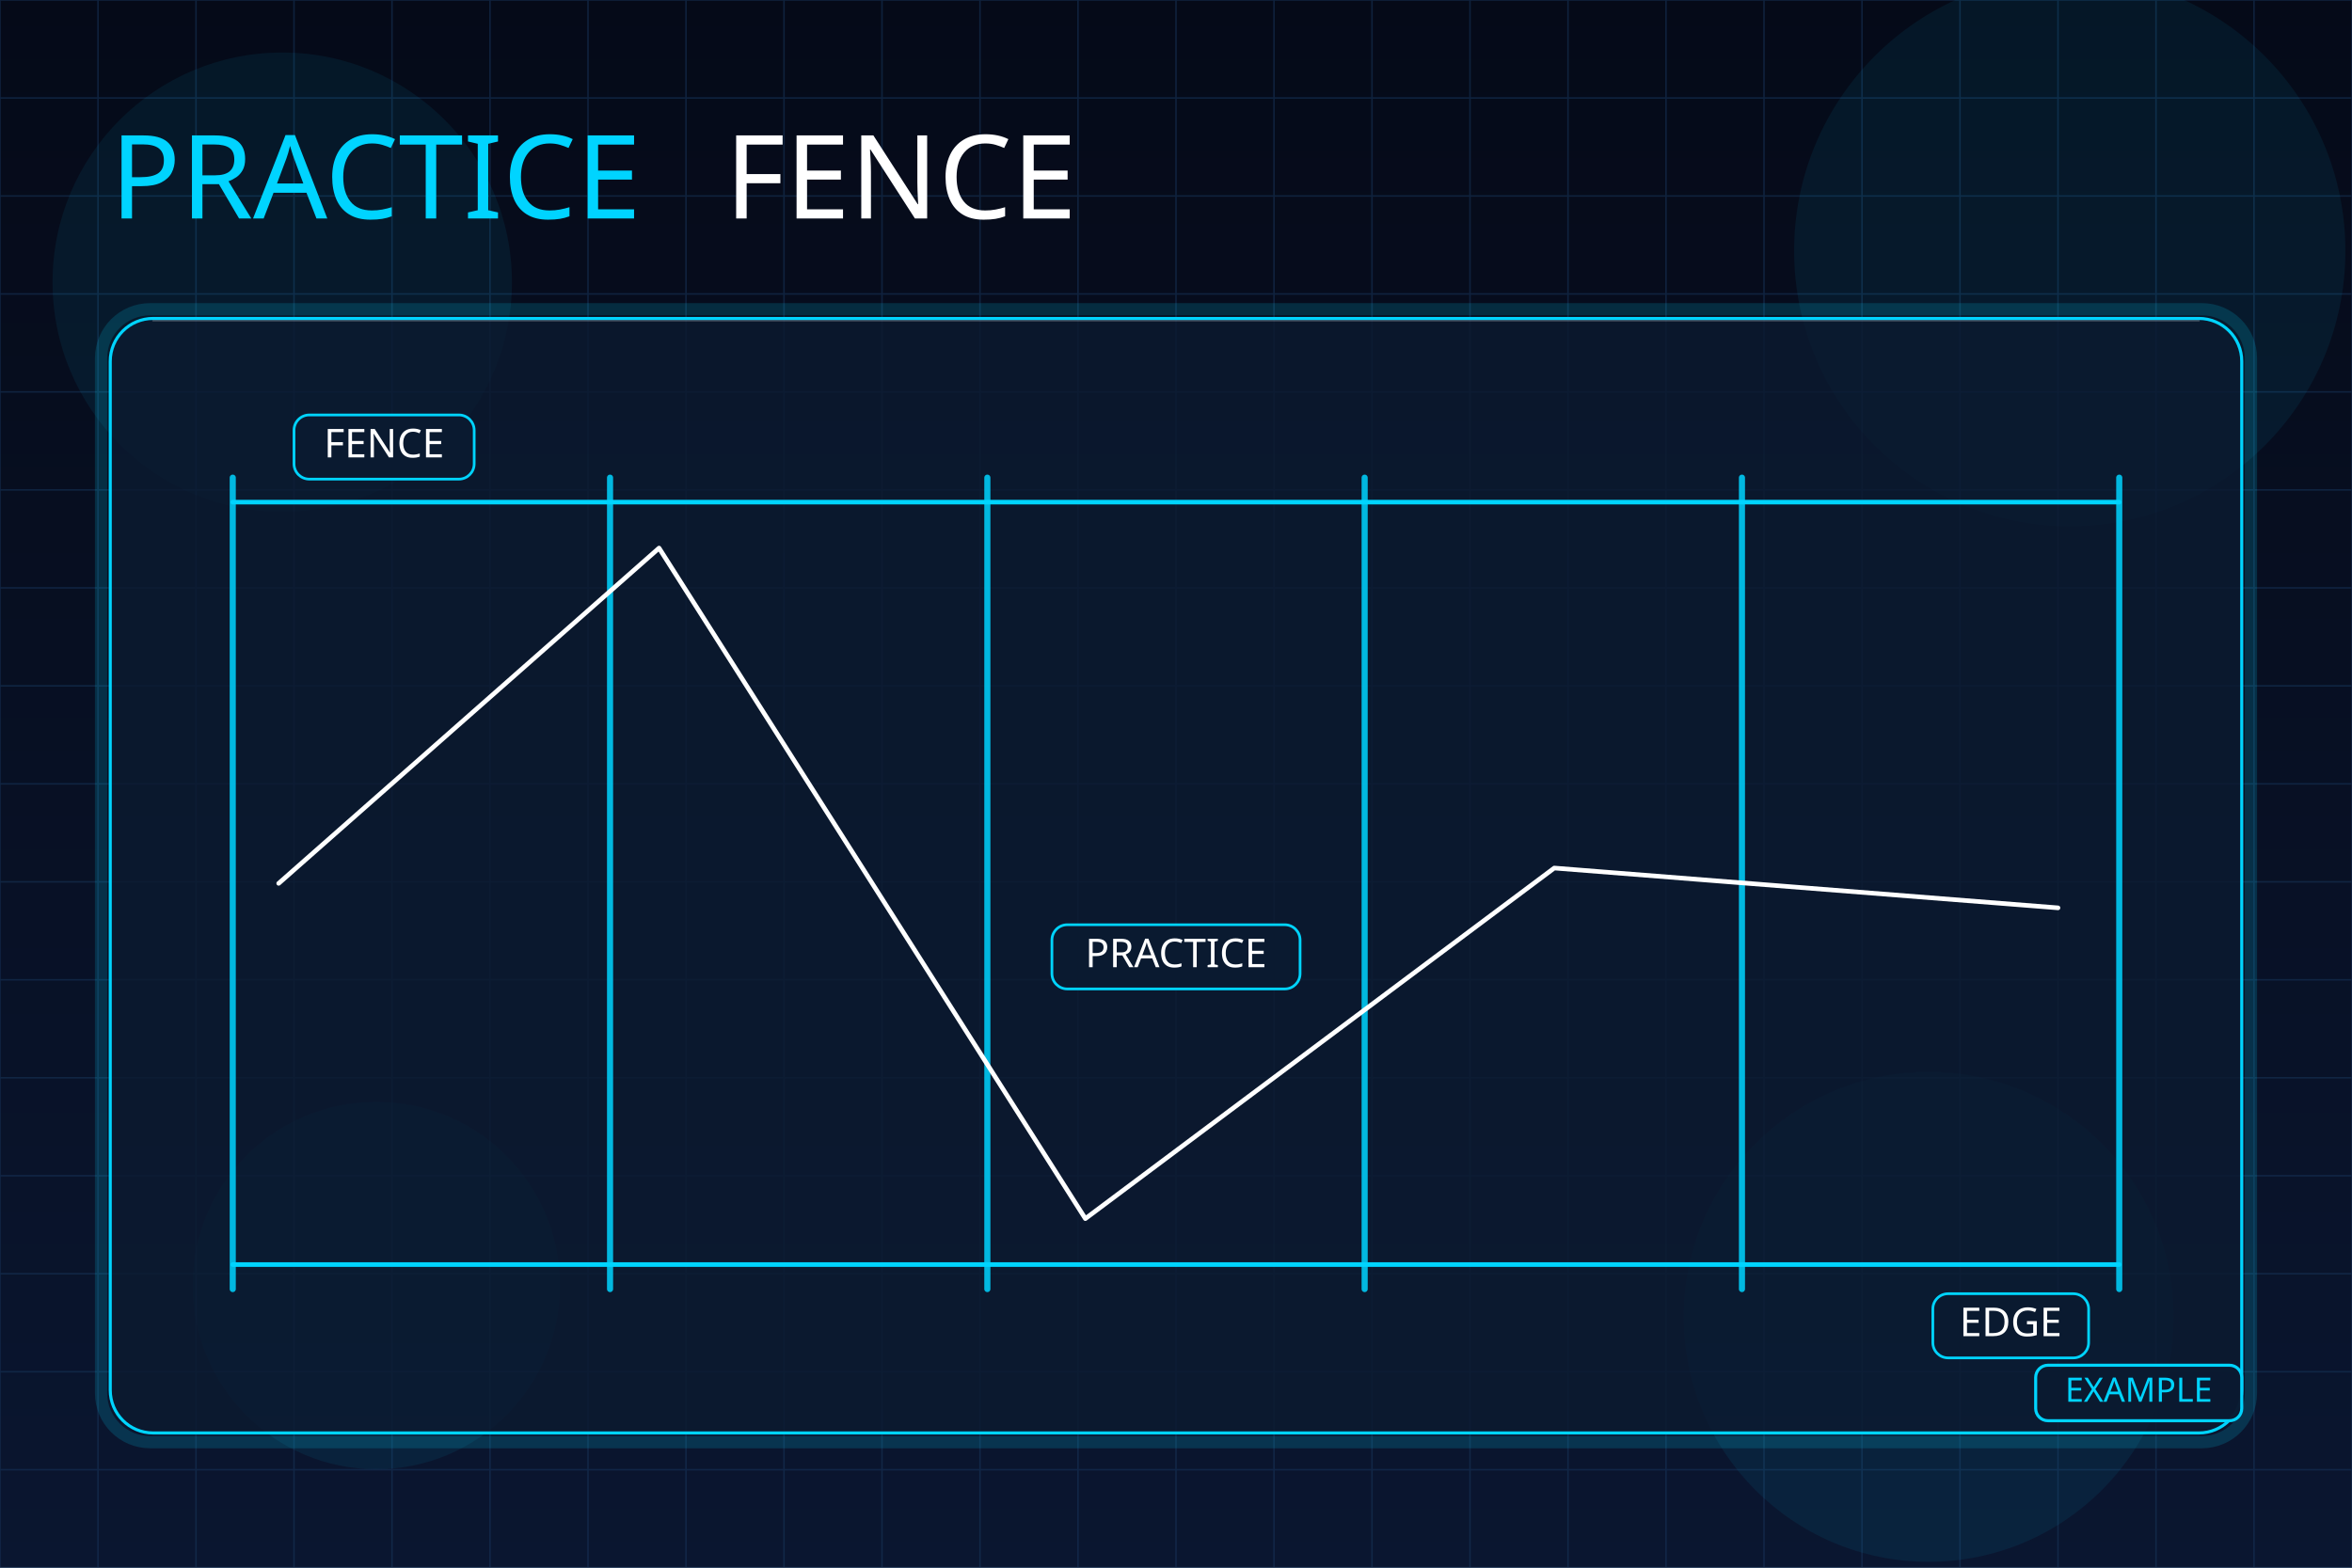
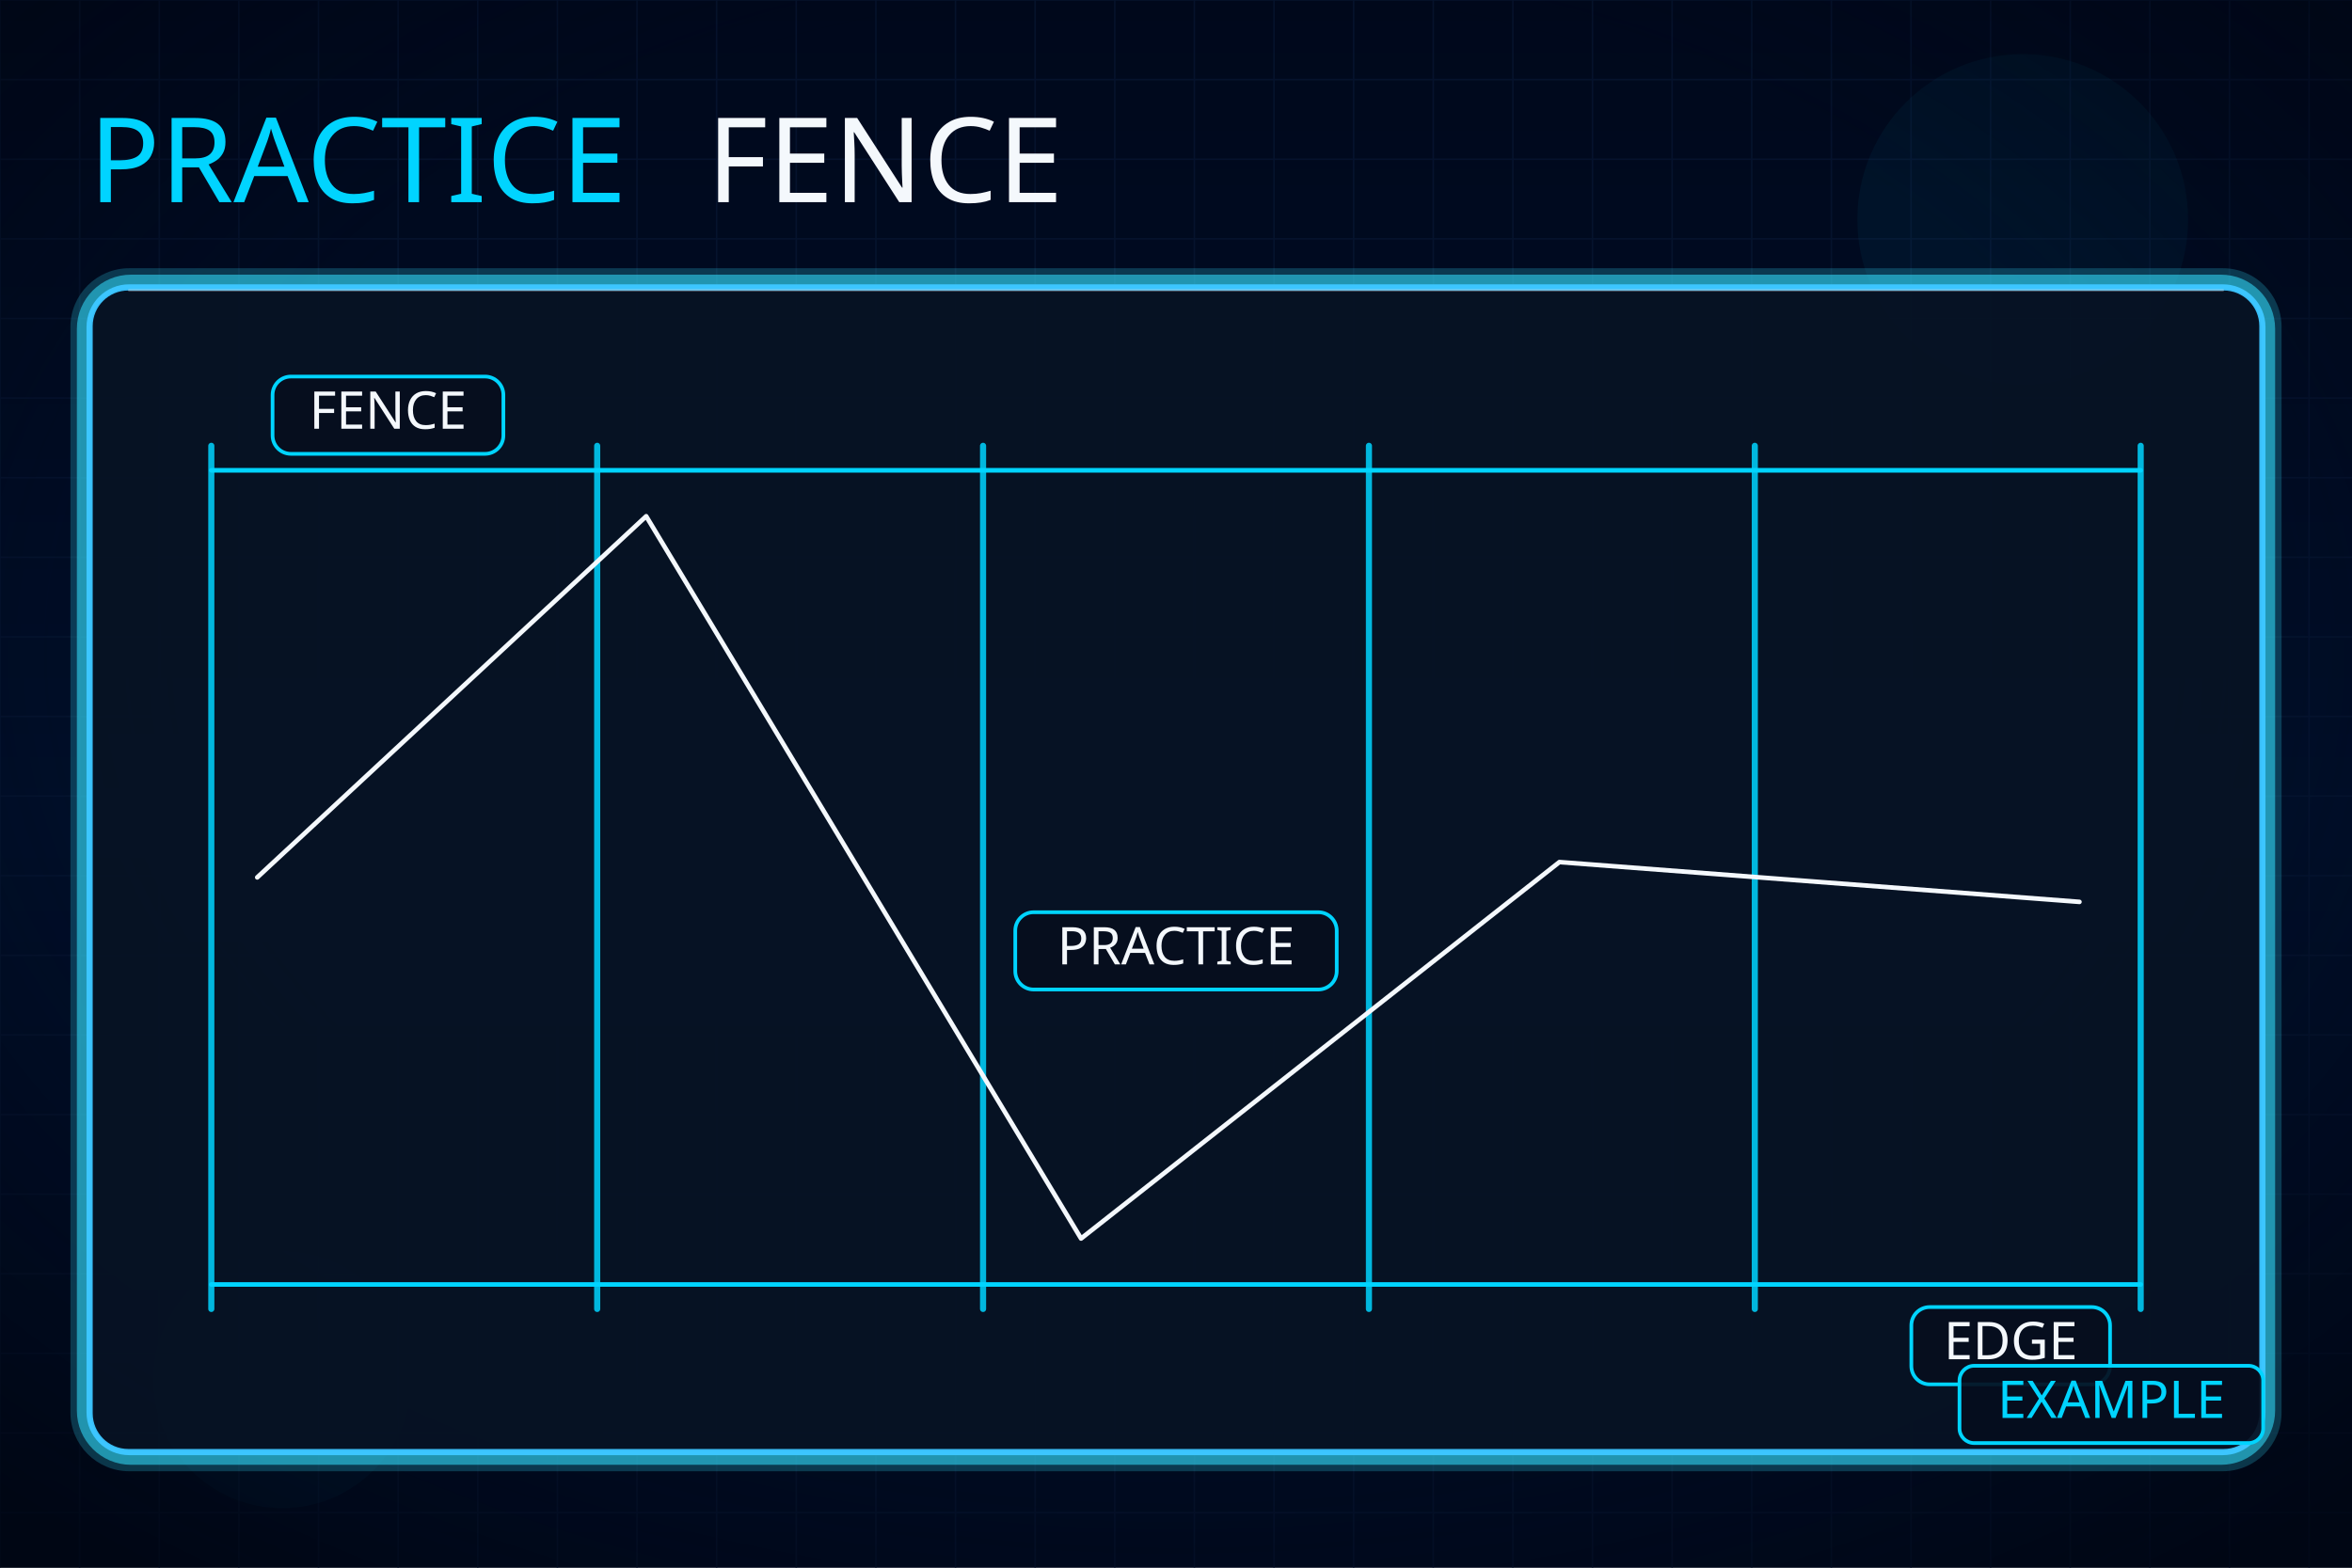
<svg xmlns="http://www.w3.org/2000/svg" width="1536" height="1024" viewBox="0 0 1536 1024">
  <defs>
    <style>
@font-face { font-family: "Engine Regular"; src: url("../../../illustration_engine/assets/fonts/Inter-Regular.ttf") format("truetype"); font-weight: 400; font-style: normal; }
@font-face { font-family: "Engine Semi"; src: url("../../../illustration_engine/assets/fonts/Inter-SemiBold.ttf") format("truetype"); font-weight: 400; font-style: normal; }
@font-face { font-family: "Engine Bold"; src: url("../../../illustration_engine/assets/fonts/Inter-Bold.ttf") format("truetype"); font-weight: 400; font-style: normal; }
+ @font-face { font-family: "Engine Condensed"; src: url("../../../illustration_engine/assets/fonts/RobotoCondensed-Bold.ttf") format("truetype"); font-weight: 400; font-style: normal; }
</style>
    <linearGradient id="bg1" x1="0" y1="0" x2="0" y2="1">
-       <stop offset="0%" stop-color="#050A18" />
-       <stop offset="100%" stop-color="#0A1630" />
+       <stop offset="0%" stop-color="#00081B" />
+       <stop offset="52%" stop-color="#000F2A" />
+       <stop offset="100%" stop-color="#000B21" />
    </linearGradient>
+     <radialGradient id="vig2" cx="50%" cy="42%" r="72%">
+       <stop offset="58%" stop-color="#00081B" stop-opacity="0" />
+       <stop offset="100%" stop-color="#00040F" stop-opacity="0.72" />
+     </radialGradient>
  </defs>
  <rect x="0" y="0" width="1536" height="1024" rx="0" ry="0" fill="url(#bg1)" fill-opacity="1" stroke="none" stroke-width="0" stroke-opacity="1" />
  <g opacity="0.55">
-     <line x1="0" y1="0" x2="0" y2="1024" stroke="#16345A" stroke-width="1" stroke-linecap="round" stroke-opacity="1" />
-     <line x1="64" y1="0" x2="64" y2="1024" stroke="#16345A" stroke-width="1" stroke-linecap="round" stroke-opacity="1" />
-     <line x1="128" y1="0" x2="128" y2="1024" stroke="#16345A" stroke-width="1" stroke-linecap="round" stroke-opacity="1" />
-     <line x1="192" y1="0" x2="192" y2="1024" stroke="#16345A" stroke-width="1" stroke-linecap="round" stroke-opacity="1" />
-     <line x1="256" y1="0" x2="256" y2="1024" stroke="#16345A" stroke-width="1" stroke-linecap="round" stroke-opacity="1" />
-     <line x1="320" y1="0" x2="320" y2="1024" stroke="#16345A" stroke-width="1" stroke-linecap="round" stroke-opacity="1" />
-     <line x1="384" y1="0" x2="384" y2="1024" stroke="#16345A" stroke-width="1" stroke-linecap="round" stroke-opacity="1" />
-     <line x1="448" y1="0" x2="448" y2="1024" stroke="#16345A" stroke-width="1" stroke-linecap="round" stroke-opacity="1" />
-     <line x1="512" y1="0" x2="512" y2="1024" stroke="#16345A" stroke-width="1" stroke-linecap="round" stroke-opacity="1" />
-     <line x1="576" y1="0" x2="576" y2="1024" stroke="#16345A" stroke-width="1" stroke-linecap="round" stroke-opacity="1" />
-     <line x1="640" y1="0" x2="640" y2="1024" stroke="#16345A" stroke-width="1" stroke-linecap="round" stroke-opacity="1" />
-     <line x1="704" y1="0" x2="704" y2="1024" stroke="#16345A" stroke-width="1" stroke-linecap="round" stroke-opacity="1" />
-     <line x1="768" y1="0" x2="768" y2="1024" stroke="#16345A" stroke-width="1" stroke-linecap="round" stroke-opacity="1" />
-     <line x1="832" y1="0" x2="832" y2="1024" stroke="#16345A" stroke-width="1" stroke-linecap="round" stroke-opacity="1" />
-     <line x1="896" y1="0" x2="896" y2="1024" stroke="#16345A" stroke-width="1" stroke-linecap="round" stroke-opacity="1" />
-     <line x1="960" y1="0" x2="960" y2="1024" stroke="#16345A" stroke-width="1" stroke-linecap="round" stroke-opacity="1" />
-     <line x1="1024" y1="0" x2="1024" y2="1024" stroke="#16345A" stroke-width="1" stroke-linecap="round" stroke-opacity="1" />
-     <line x1="1088" y1="0" x2="1088" y2="1024" stroke="#16345A" stroke-width="1" stroke-linecap="round" stroke-opacity="1" />
-     <line x1="1152" y1="0" x2="1152" y2="1024" stroke="#16345A" stroke-width="1" stroke-linecap="round" stroke-opacity="1" />
-     <line x1="1216" y1="0" x2="1216" y2="1024" stroke="#16345A" stroke-width="1" stroke-linecap="round" stroke-opacity="1" />
-     <line x1="1280" y1="0" x2="1280" y2="1024" stroke="#16345A" stroke-width="1" stroke-linecap="round" stroke-opacity="1" />
-     <line x1="1344" y1="0" x2="1344" y2="1024" stroke="#16345A" stroke-width="1" stroke-linecap="round" stroke-opacity="1" />
-     <line x1="1408" y1="0" x2="1408" y2="1024" stroke="#16345A" stroke-width="1" stroke-linecap="round" stroke-opacity="1" />
-     <line x1="1472" y1="0" x2="1472" y2="1024" stroke="#16345A" stroke-width="1" stroke-linecap="round" stroke-opacity="1" />
-     <line x1="1536" y1="0" x2="1536" y2="1024" stroke="#16345A" stroke-width="1" stroke-linecap="round" stroke-opacity="1" />
-     <line x1="0" y1="0" x2="1536" y2="0" stroke="#16345A" stroke-width="1" stroke-linecap="round" stroke-opacity="1" />
-     <line x1="0" y1="64" x2="1536" y2="64" stroke="#16345A" stroke-width="1" stroke-linecap="round" stroke-opacity="1" />
-     <line x1="0" y1="128" x2="1536" y2="128" stroke="#16345A" stroke-width="1" stroke-linecap="round" stroke-opacity="1" />
-     <line x1="0" y1="192" x2="1536" y2="192" stroke="#16345A" stroke-width="1" stroke-linecap="round" stroke-opacity="1" />
-     <line x1="0" y1="256" x2="1536" y2="256" stroke="#16345A" stroke-width="1" stroke-linecap="round" stroke-opacity="1" />
-     <line x1="0" y1="320" x2="1536" y2="320" stroke="#16345A" stroke-width="1" stroke-linecap="round" stroke-opacity="1" />
-     <line x1="0" y1="384" x2="1536" y2="384" stroke="#16345A" stroke-width="1" stroke-linecap="round" stroke-opacity="1" />
-     <line x1="0" y1="448" x2="1536" y2="448" stroke="#16345A" stroke-width="1" stroke-linecap="round" stroke-opacity="1" />
-     <line x1="0" y1="512" x2="1536" y2="512" stroke="#16345A" stroke-width="1" stroke-linecap="round" stroke-opacity="1" />
-     <line x1="0" y1="576" x2="1536" y2="576" stroke="#16345A" stroke-width="1" stroke-linecap="round" stroke-opacity="1" />
-     <line x1="0" y1="640" x2="1536" y2="640" stroke="#16345A" stroke-width="1" stroke-linecap="round" stroke-opacity="1" />
-     <line x1="0" y1="704" x2="1536" y2="704" stroke="#16345A" stroke-width="1" stroke-linecap="round" stroke-opacity="1" />
-     <line x1="0" y1="768" x2="1536" y2="768" stroke="#16345A" stroke-width="1" stroke-linecap="round" stroke-opacity="1" />
-     <line x1="0" y1="832" x2="1536" y2="832" stroke="#16345A" stroke-width="1" stroke-linecap="round" stroke-opacity="1" />
-     <line x1="0" y1="896" x2="1536" y2="896" stroke="#16345A" stroke-width="1" stroke-linecap="round" stroke-opacity="1" />
-     <line x1="0" y1="960" x2="1536" y2="960" stroke="#16345A" stroke-width="1" stroke-linecap="round" stroke-opacity="1" />
-     <line x1="0" y1="1024" x2="1536" y2="1024" stroke="#16345A" stroke-width="1" stroke-linecap="round" stroke-opacity="1" />
+     <line x1="0" y1="0" x2="0" y2="1024" stroke="#0A1A38" stroke-width="1" stroke-linecap="round" stroke-opacity="1" />
+     <line x1="52" y1="0" x2="52" y2="1024" stroke="#0A1A38" stroke-width="1" stroke-linecap="round" stroke-opacity="1" />
+     <line x1="104" y1="0" x2="104" y2="1024" stroke="#0A1A38" stroke-width="1" stroke-linecap="round" stroke-opacity="1" />
+     <line x1="156" y1="0" x2="156" y2="1024" stroke="#0A1A38" stroke-width="1" stroke-linecap="round" stroke-opacity="1" />
+     <line x1="208" y1="0" x2="208" y2="1024" stroke="#0A1A38" stroke-width="1" stroke-linecap="round" stroke-opacity="1" />
+     <line x1="260" y1="0" x2="260" y2="1024" stroke="#0A1A38" stroke-width="1" stroke-linecap="round" stroke-opacity="1" />
+     <line x1="312" y1="0" x2="312" y2="1024" stroke="#0A1A38" stroke-width="1" stroke-linecap="round" stroke-opacity="1" />
+     <line x1="364" y1="0" x2="364" y2="1024" stroke="#0A1A38" stroke-width="1" stroke-linecap="round" stroke-opacity="1" />
+     <line x1="416" y1="0" x2="416" y2="1024" stroke="#0A1A38" stroke-width="1" stroke-linecap="round" stroke-opacity="1" />
+     <line x1="468" y1="0" x2="468" y2="1024" stroke="#0A1A38" stroke-width="1" stroke-linecap="round" stroke-opacity="1" />
+     <line x1="520" y1="0" x2="520" y2="1024" stroke="#0A1A38" stroke-width="1" stroke-linecap="round" stroke-opacity="1" />
+     <line x1="572" y1="0" x2="572" y2="1024" stroke="#0A1A38" stroke-width="1" stroke-linecap="round" stroke-opacity="1" />
+     <line x1="624" y1="0" x2="624" y2="1024" stroke="#0A1A38" stroke-width="1" stroke-linecap="round" stroke-opacity="1" />
+     <line x1="676" y1="0" x2="676" y2="1024" stroke="#0A1A38" stroke-width="1" stroke-linecap="round" stroke-opacity="1" />
+     <line x1="728" y1="0" x2="728" y2="1024" stroke="#0A1A38" stroke-width="1" stroke-linecap="round" stroke-opacity="1" />
+     <line x1="780" y1="0" x2="780" y2="1024" stroke="#0A1A38" stroke-width="1" stroke-linecap="round" stroke-opacity="1" />
+     <line x1="832" y1="0" x2="832" y2="1024" stroke="#0A1A38" stroke-width="1" stroke-linecap="round" stroke-opacity="1" />
+     <line x1="884" y1="0" x2="884" y2="1024" stroke="#0A1A38" stroke-width="1" stroke-linecap="round" stroke-opacity="1" />
+     <line x1="936" y1="0" x2="936" y2="1024" stroke="#0A1A38" stroke-width="1" stroke-linecap="round" stroke-opacity="1" />
+     <line x1="988" y1="0" x2="988" y2="1024" stroke="#0A1A38" stroke-width="1" stroke-linecap="round" stroke-opacity="1" />
+     <line x1="1040" y1="0" x2="1040" y2="1024" stroke="#0A1A38" stroke-width="1" stroke-linecap="round" stroke-opacity="1" />
+     <line x1="1092" y1="0" x2="1092" y2="1024" stroke="#0A1A38" stroke-width="1" stroke-linecap="round" stroke-opacity="1" />
+     <line x1="1144" y1="0" x2="1144" y2="1024" stroke="#0A1A38" stroke-width="1" stroke-linecap="round" stroke-opacity="1" />
+     <line x1="1196" y1="0" x2="1196" y2="1024" stroke="#0A1A38" stroke-width="1" stroke-linecap="round" stroke-opacity="1" />
+     <line x1="1248" y1="0" x2="1248" y2="1024" stroke="#0A1A38" stroke-width="1" stroke-linecap="round" stroke-opacity="1" />
+     <line x1="1300" y1="0" x2="1300" y2="1024" stroke="#0A1A38" stroke-width="1" stroke-linecap="round" stroke-opacity="1" />
+     <line x1="1352" y1="0" x2="1352" y2="1024" stroke="#0A1A38" stroke-width="1" stroke-linecap="round" stroke-opacity="1" />
+     <line x1="1404" y1="0" x2="1404" y2="1024" stroke="#0A1A38" stroke-width="1" stroke-linecap="round" stroke-opacity="1" />
+     <line x1="1456" y1="0" x2="1456" y2="1024" stroke="#0A1A38" stroke-width="1" stroke-linecap="round" stroke-opacity="1" />
+     <line x1="1508" y1="0" x2="1508" y2="1024" stroke="#0A1A38" stroke-width="1" stroke-linecap="round" stroke-opacity="1" />
+     <line x1="0" y1="0" x2="1536" y2="0" stroke="#0A1A38" stroke-width="1" stroke-linecap="round" stroke-opacity="1" />
+     <line x1="0" y1="52" x2="1536" y2="52" stroke="#0A1A38" stroke-width="1" stroke-linecap="round" stroke-opacity="1" />
+     <line x1="0" y1="104" x2="1536" y2="104" stroke="#0A1A38" stroke-width="1" stroke-linecap="round" stroke-opacity="1" />
+     <line x1="0" y1="156" x2="1536" y2="156" stroke="#0A1A38" stroke-width="1" stroke-linecap="round" stroke-opacity="1" />
+     <line x1="0" y1="208" x2="1536" y2="208" stroke="#0A1A38" stroke-width="1" stroke-linecap="round" stroke-opacity="1" />
+     <line x1="0" y1="260" x2="1536" y2="260" stroke="#0A1A38" stroke-width="1" stroke-linecap="round" stroke-opacity="1" />
+     <line x1="0" y1="312" x2="1536" y2="312" stroke="#0A1A38" stroke-width="1" stroke-linecap="round" stroke-opacity="1" />
+     <line x1="0" y1="364" x2="1536" y2="364" stroke="#0A1A38" stroke-width="1" stroke-linecap="round" stroke-opacity="1" />
+     <line x1="0" y1="416" x2="1536" y2="416" stroke="#0A1A38" stroke-width="1" stroke-linecap="round" stroke-opacity="1" />
+     <line x1="0" y1="468" x2="1536" y2="468" stroke="#0A1A38" stroke-width="1" stroke-linecap="round" stroke-opacity="1" />
+     <line x1="0" y1="520" x2="1536" y2="520" stroke="#0A1A38" stroke-width="1" stroke-linecap="round" stroke-opacity="1" />
+     <line x1="0" y1="572" x2="1536" y2="572" stroke="#0A1A38" stroke-width="1" stroke-linecap="round" stroke-opacity="1" />
+     <line x1="0" y1="624" x2="1536" y2="624" stroke="#0A1A38" stroke-width="1" stroke-linecap="round" stroke-opacity="1" />
+     <line x1="0" y1="676" x2="1536" y2="676" stroke="#0A1A38" stroke-width="1" stroke-linecap="round" stroke-opacity="1" />
+     <line x1="0" y1="728" x2="1536" y2="728" stroke="#0A1A38" stroke-width="1" stroke-linecap="round" stroke-opacity="1" />
+     <line x1="0" y1="780" x2="1536" y2="780" stroke="#0A1A38" stroke-width="1" stroke-linecap="round" stroke-opacity="1" />
+     <line x1="0" y1="832" x2="1536" y2="832" stroke="#0A1A38" stroke-width="1" stroke-linecap="round" stroke-opacity="1" />
+     <line x1="0" y1="884" x2="1536" y2="884" stroke="#0A1A38" stroke-width="1" stroke-linecap="round" stroke-opacity="1" />
+     <line x1="0" y1="936" x2="1536" y2="936" stroke="#0A1A38" stroke-width="1" stroke-linecap="round" stroke-opacity="1" />
+     <line x1="0" y1="988" x2="1536" y2="988" stroke="#0A1A38" stroke-width="1" stroke-linecap="round" stroke-opacity="1" />
  </g>
-   <circle cx="184.32" cy="184.32" r="150" fill="#00D4FF" fill-opacity="0.07" stroke="none" stroke-width="0" />
-   <circle cx="1351.68" cy="163.84" r="180" fill="#00D4FF" fill-opacity="0.07" stroke="none" stroke-width="0" />
-   <circle cx="1259.52" cy="860.16" r="160" fill="#00D4FF" fill-opacity="0.07" stroke="none" stroke-width="0" />
-   <circle cx="245.76" cy="839.68" r="120" fill="#00D4FF" fill-opacity="0.07" stroke="none" stroke-width="0" />
-   <text x="72" y="142.72" fill="#00D4FF" fill-opacity="1" font-family="Engine Bold" font-size="76" text-anchor="start">PRACTICE</text>
-   <text x="473.39" y="142.72" fill="#FFFFFF" fill-opacity="1" font-family="Engine Bold" font-size="76" text-anchor="start">FENCE</text>
-   <rect x="66" y="202" width="1404" height="740" rx="32" ry="32" fill="none" fill-opacity="1" stroke="#00D4FF" stroke-width="8" stroke-opacity="0.16" />
-   <rect x="72" y="208" width="1392" height="728" rx="28" ry="28" fill="#0B1A30" fill-opacity="0.82" stroke="#00D4FF" stroke-width="2" stroke-opacity="1" />
-   <line x1="100" y1="209.5" x2="1436" y2="209.5" stroke="#FFFFFF" stroke-width="1.25" stroke-linecap="round" stroke-opacity="0.18" />
-   <line x1="152" y1="312" x2="152" y2="842" stroke="#00D4FF" stroke-width="4" stroke-linecap="round" stroke-opacity="0.85" />
-   <line x1="398.4" y1="312" x2="398.4" y2="842" stroke="#00D4FF" stroke-width="4" stroke-linecap="round" stroke-opacity="0.85" />
-   <line x1="644.8" y1="312" x2="644.8" y2="842" stroke="#00D4FF" stroke-width="4" stroke-linecap="round" stroke-opacity="0.85" />
-   <line x1="891.2" y1="312" x2="891.2" y2="842" stroke="#00D4FF" stroke-width="4" stroke-linecap="round" stroke-opacity="0.85" />
-   <line x1="1137.6" y1="312" x2="1137.6" y2="842" stroke="#00D4FF" stroke-width="4" stroke-linecap="round" stroke-opacity="0.85" />
-   <line x1="1384" y1="312" x2="1384" y2="842" stroke="#00D4FF" stroke-width="4" stroke-linecap="round" stroke-opacity="0.85" />
-   <line x1="152" y1="328" x2="1384" y2="328" stroke="#00D4FF" stroke-width="3" stroke-linecap="round" stroke-opacity="1" />
-   <line x1="152" y1="826" x2="1384" y2="826" stroke="#00D4FF" stroke-width="3" stroke-linecap="round" stroke-opacity="1" />
-   <polyline points="182,577 430.4,358 708.8,796 1015.04,567 1344,593" fill="none" stroke="#FFFFFF" stroke-width="3" stroke-linejoin="round" stroke-linecap="round" stroke-opacity="1" />
-   <rect x="686.97" y="604.04" width="162.06" height="41.92" rx="10" ry="10" fill="#0B1A30" fill-opacity="0.96" stroke="#00D4FF" stroke-width="1.75" stroke-opacity="1" />
-   <text x="768" y="631.76" fill="#FFFFFF" fill-opacity="1" font-family="Engine Semi" font-size="26" text-anchor="middle">PRACTICE</text>
-   <rect x="192" y="271.04" width="117.67" height="41.92" rx="10" ry="10" fill="#0B1A30" fill-opacity="0.96" stroke="#00D4FF" stroke-width="1.75" stroke-opacity="1" />
-   <text x="250.84" y="298.76" fill="#FFFFFF" fill-opacity="1" font-family="Engine Semi" font-size="26" text-anchor="middle">FENCE</text>
-   <rect x="1262.25" y="845.04" width="101.75" height="41.92" rx="10" ry="10" fill="#0B1A30" fill-opacity="0.96" stroke="#00D4FF" stroke-width="1.75" stroke-opacity="1" />
-   <text x="1313.12" y="872.76" fill="#FFFFFF" fill-opacity="1" font-family="Engine Semi" font-size="26" text-anchor="middle">EDGE</text>
-   <rect x="1329.42" y="891.76" width="134.58" height="36.24" rx="8" ry="8" fill="#0B1A30" fill-opacity="0.98" stroke="#00D4FF" stroke-width="2" stroke-opacity="1" />
-   <text x="1396.71" y="915.6" fill="#00D4FF" fill-opacity="1" font-family="Engine Bold" font-size="22" text-anchor="middle">EXAMPLE</text>
+   <circle cx="1320.96" cy="143.36" r="108" fill="#00D4FF" fill-opacity="0.045" stroke="none" stroke-width="0" />
+   <circle cx="184.32" cy="901.12" r="84" fill="#00D4FF" fill-opacity="0.045" stroke="none" stroke-width="0" />
+   <rect x="0" y="0" width="1536" height="1024" rx="0" ry="0" fill="url(#vig2)" fill-opacity="1" stroke="none" stroke-width="0" stroke-opacity="1" />
+   <text x="58" y="132.04" fill="#00D4FF" fill-opacity="1" font-family="Engine Condensed" font-size="77" text-anchor="start">PRACTICE</text>
+   <text x="461.52" y="132.04" fill="#F4F8FC" fill-opacity="1" font-family="Engine Condensed" font-size="77" text-anchor="start">FENCE</text>
+   <rect x="46" y="175.2" width="1444" height="785.8" rx="38.4" ry="38.4" fill="#33E0FF" fill-opacity="0.22" stroke="none" stroke-width="0" stroke-opacity="1" />
+   <rect x="54.4" y="183.6" width="1427.2" height="769" rx="31.2" ry="31.2" fill="none" fill-opacity="1" stroke="#33E0FF" stroke-width="8.4" stroke-opacity="0.55" />
+   <rect x="58" y="187.2" width="1420" height="761.8" rx="26.4" ry="26.4" fill="#060E1E" fill-opacity="0.9" stroke="#3CC6FF" stroke-width="3" stroke-opacity="1" />
+   <rect x="59.8" y="189" width="1416.4" height="758.2" rx="24" ry="24" fill="none" fill-opacity="1" stroke="#3CC6FF" stroke-width="1.5" stroke-opacity="0.95" />
+   <line x1="84.4" y1="189.6" x2="1451.6" y2="189.6" stroke="#F4F8FC" stroke-width="1.68" stroke-linecap="round" stroke-opacity="0.28" />
+   <line x1="138" y1="291.2" x2="138" y2="855" stroke="#00D4FF" stroke-width="4" stroke-linecap="round" stroke-opacity="0.85" />
+   <line x1="390" y1="291.2" x2="390" y2="855" stroke="#00D4FF" stroke-width="4" stroke-linecap="round" stroke-opacity="0.85" />
+   <line x1="642" y1="291.2" x2="642" y2="855" stroke="#00D4FF" stroke-width="4" stroke-linecap="round" stroke-opacity="0.85" />
+   <line x1="894" y1="291.2" x2="894" y2="855" stroke="#00D4FF" stroke-width="4" stroke-linecap="round" stroke-opacity="0.85" />
+   <line x1="1146" y1="291.2" x2="1146" y2="855" stroke="#00D4FF" stroke-width="4" stroke-linecap="round" stroke-opacity="0.85" />
+   <line x1="1398" y1="291.2" x2="1398" y2="855" stroke="#00D4FF" stroke-width="4" stroke-linecap="round" stroke-opacity="0.85" />
+   <line x1="138" y1="307.2" x2="1398" y2="307.2" stroke="#00D4FF" stroke-width="3" stroke-linecap="round" stroke-opacity="1" />
+   <line x1="138" y1="839" x2="1398" y2="839" stroke="#00D4FF" stroke-width="3" stroke-linecap="round" stroke-opacity="1" />
+   <polyline points="168,573.1 422,337.2 706,809 1018.4,563.1 1358,589.1" fill="none" stroke="#F4F8FC" stroke-width="3" stroke-linejoin="round" stroke-linecap="round" stroke-opacity="1" />
+   <rect x="663.03" y="595.86" width="209.93" height="50.48" rx="12" ry="12" fill="#060E1E" fill-opacity="0.88" stroke="#00D4FF" stroke-width="2.4" stroke-opacity="1" />
+   <text x="768" y="629.94" fill="#F4F8FC" fill-opacity="1" font-family="Engine Bold" font-size="34" text-anchor="middle">PRACTICE</text>
+   <rect x="178" y="245.96" width="150.74" height="50.48" rx="12" ry="12" fill="#060E1E" fill-opacity="0.88" stroke="#00D4FF" stroke-width="2.4" stroke-opacity="1" />
+   <text x="253.37" y="280.04" fill="#F4F8FC" fill-opacity="1" font-family="Engine Bold" font-size="34" text-anchor="middle">FENCE</text>
+   <rect x="1248.22" y="853.76" width="129.78" height="50.48" rx="12" ry="12" fill="#060E1E" fill-opacity="0.88" stroke="#00D4FF" stroke-width="2.4" stroke-opacity="1" />
+   <text x="1313.11" y="887.84" fill="#F4F8FC" fill-opacity="1" font-family="Engine Bold" font-size="34" text-anchor="middle">EDGE</text>
+   <rect x="1279.67" y="892.12" width="198.33" height="50.48" rx="9.6" ry="9.6" fill="#060E1E" fill-opacity="0.92" stroke="#00D4FF" stroke-width="2.4" stroke-opacity="1" />
+   <text x="1378.83" y="926.2" fill="#00D4FF" fill-opacity="1" font-family="Engine Bold" font-size="34" text-anchor="middle">EXAMPLE</text>
</svg>
